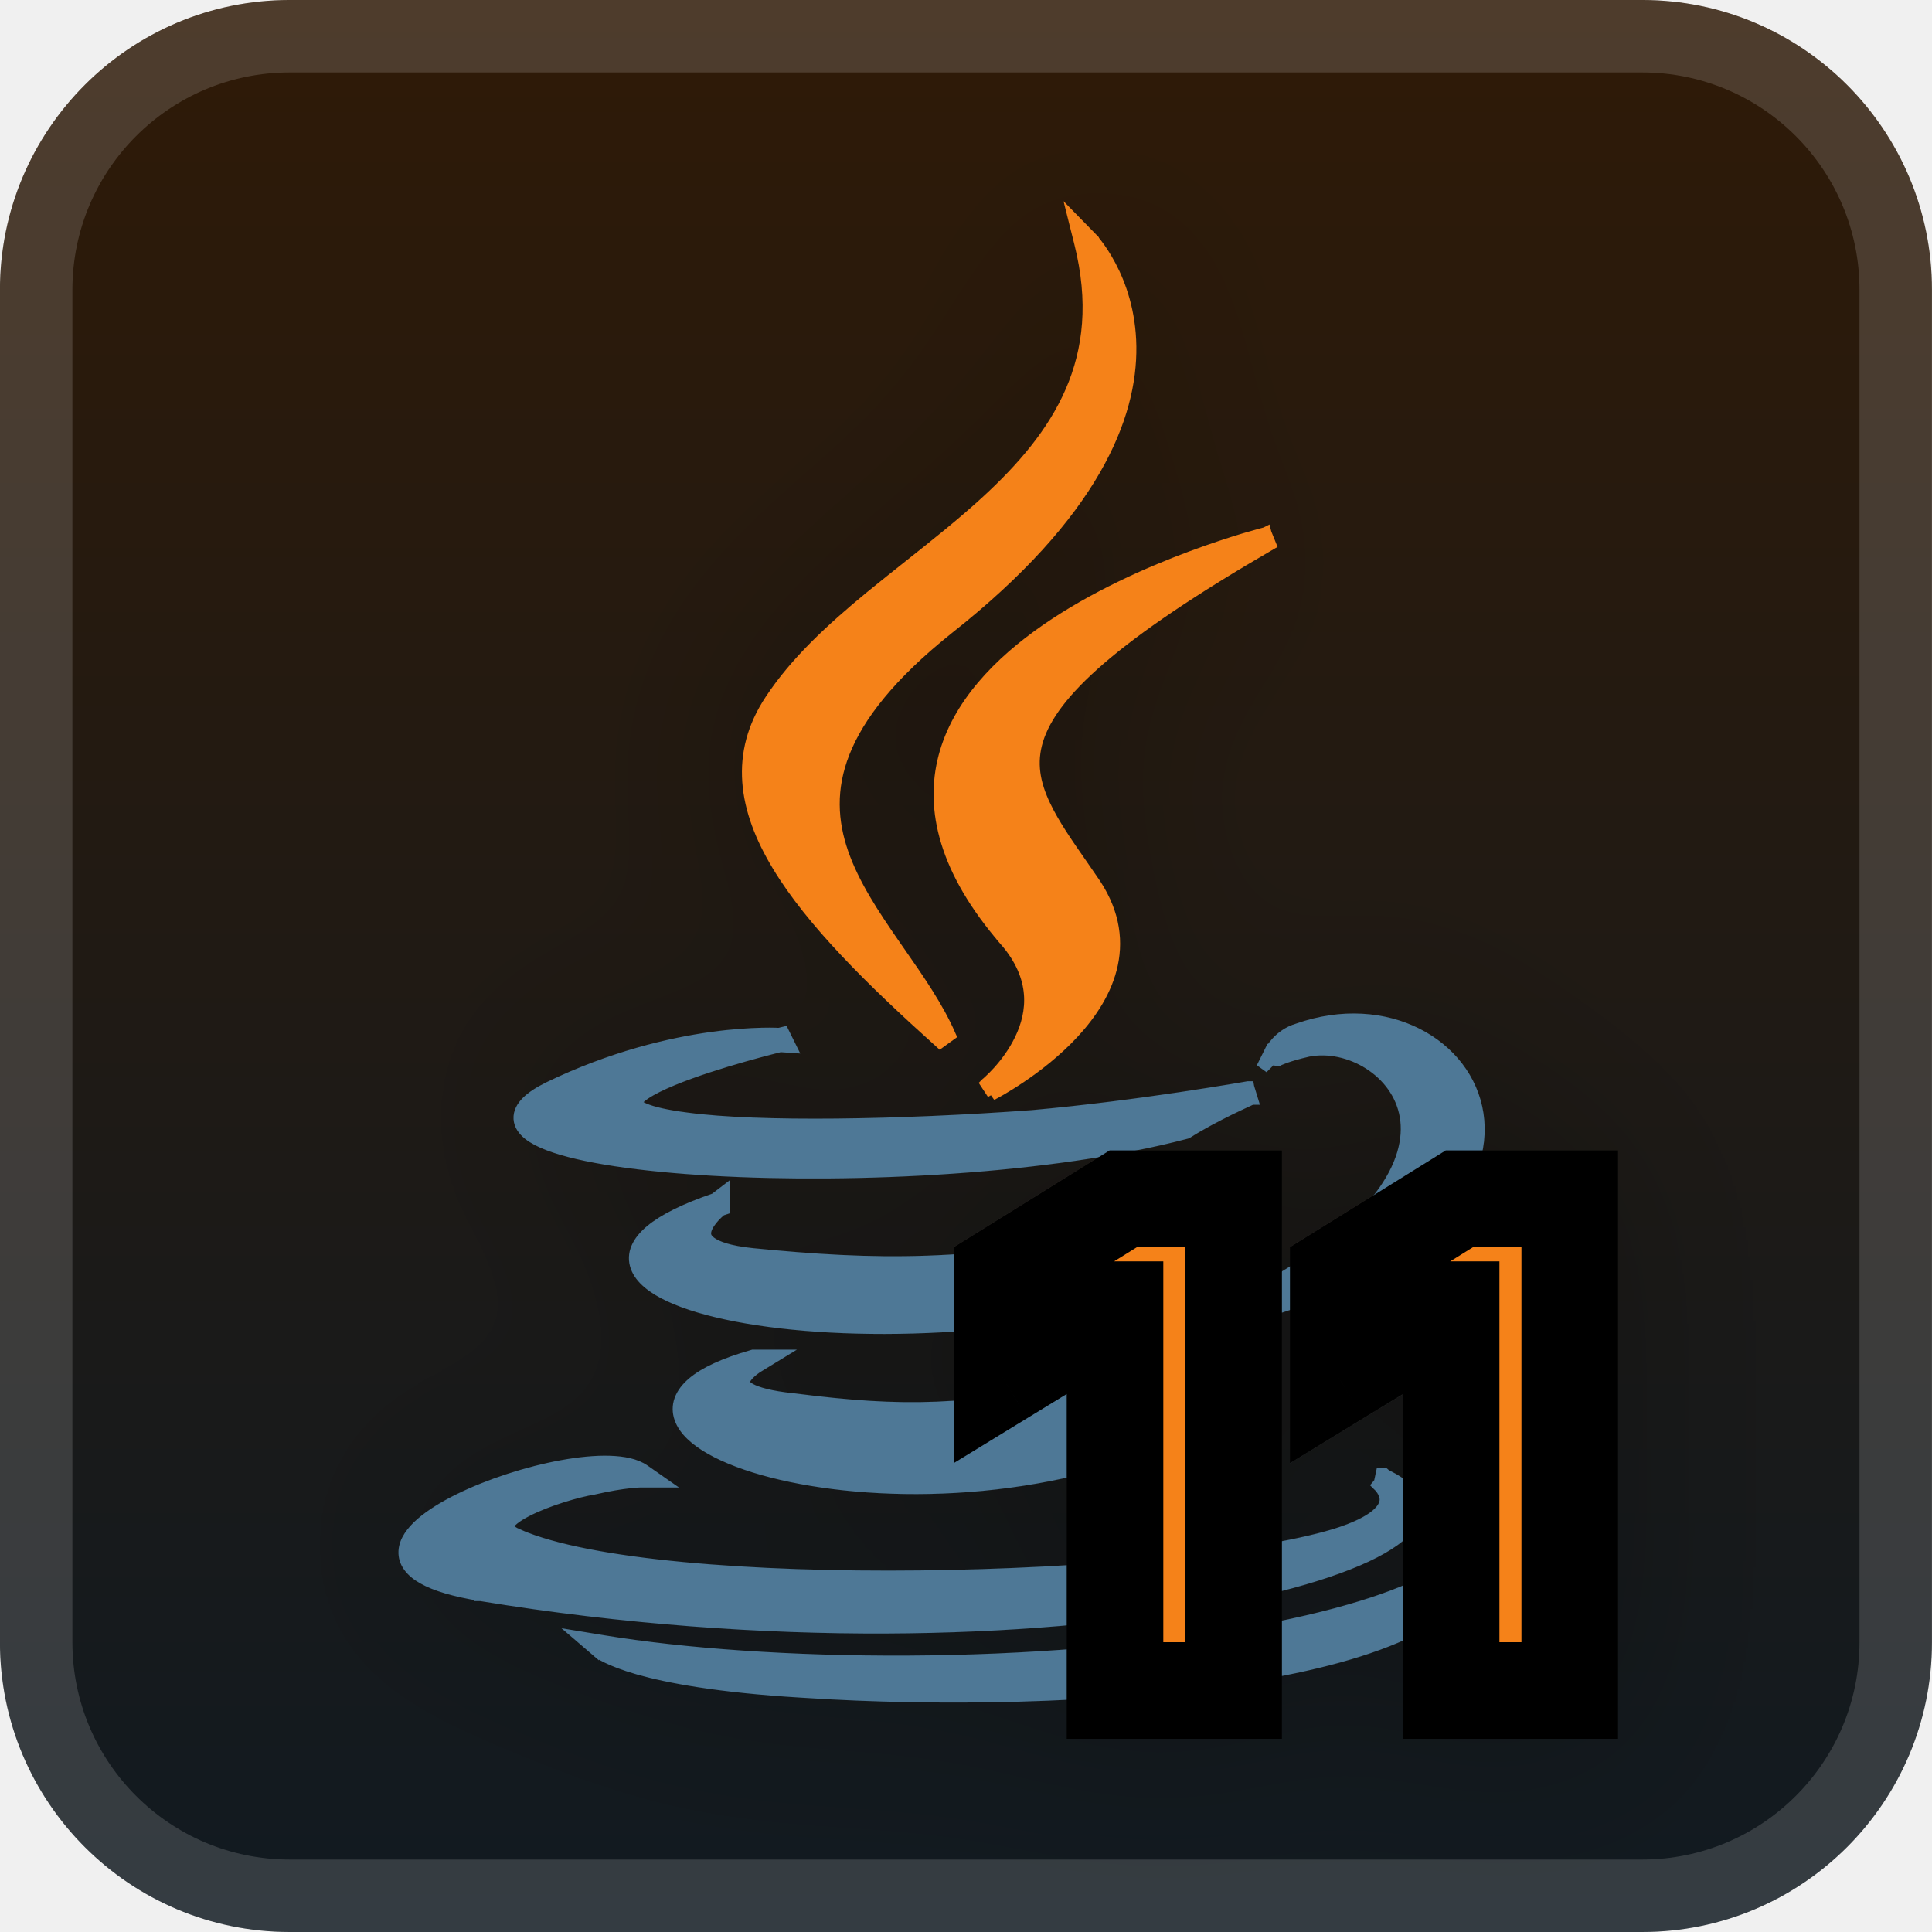
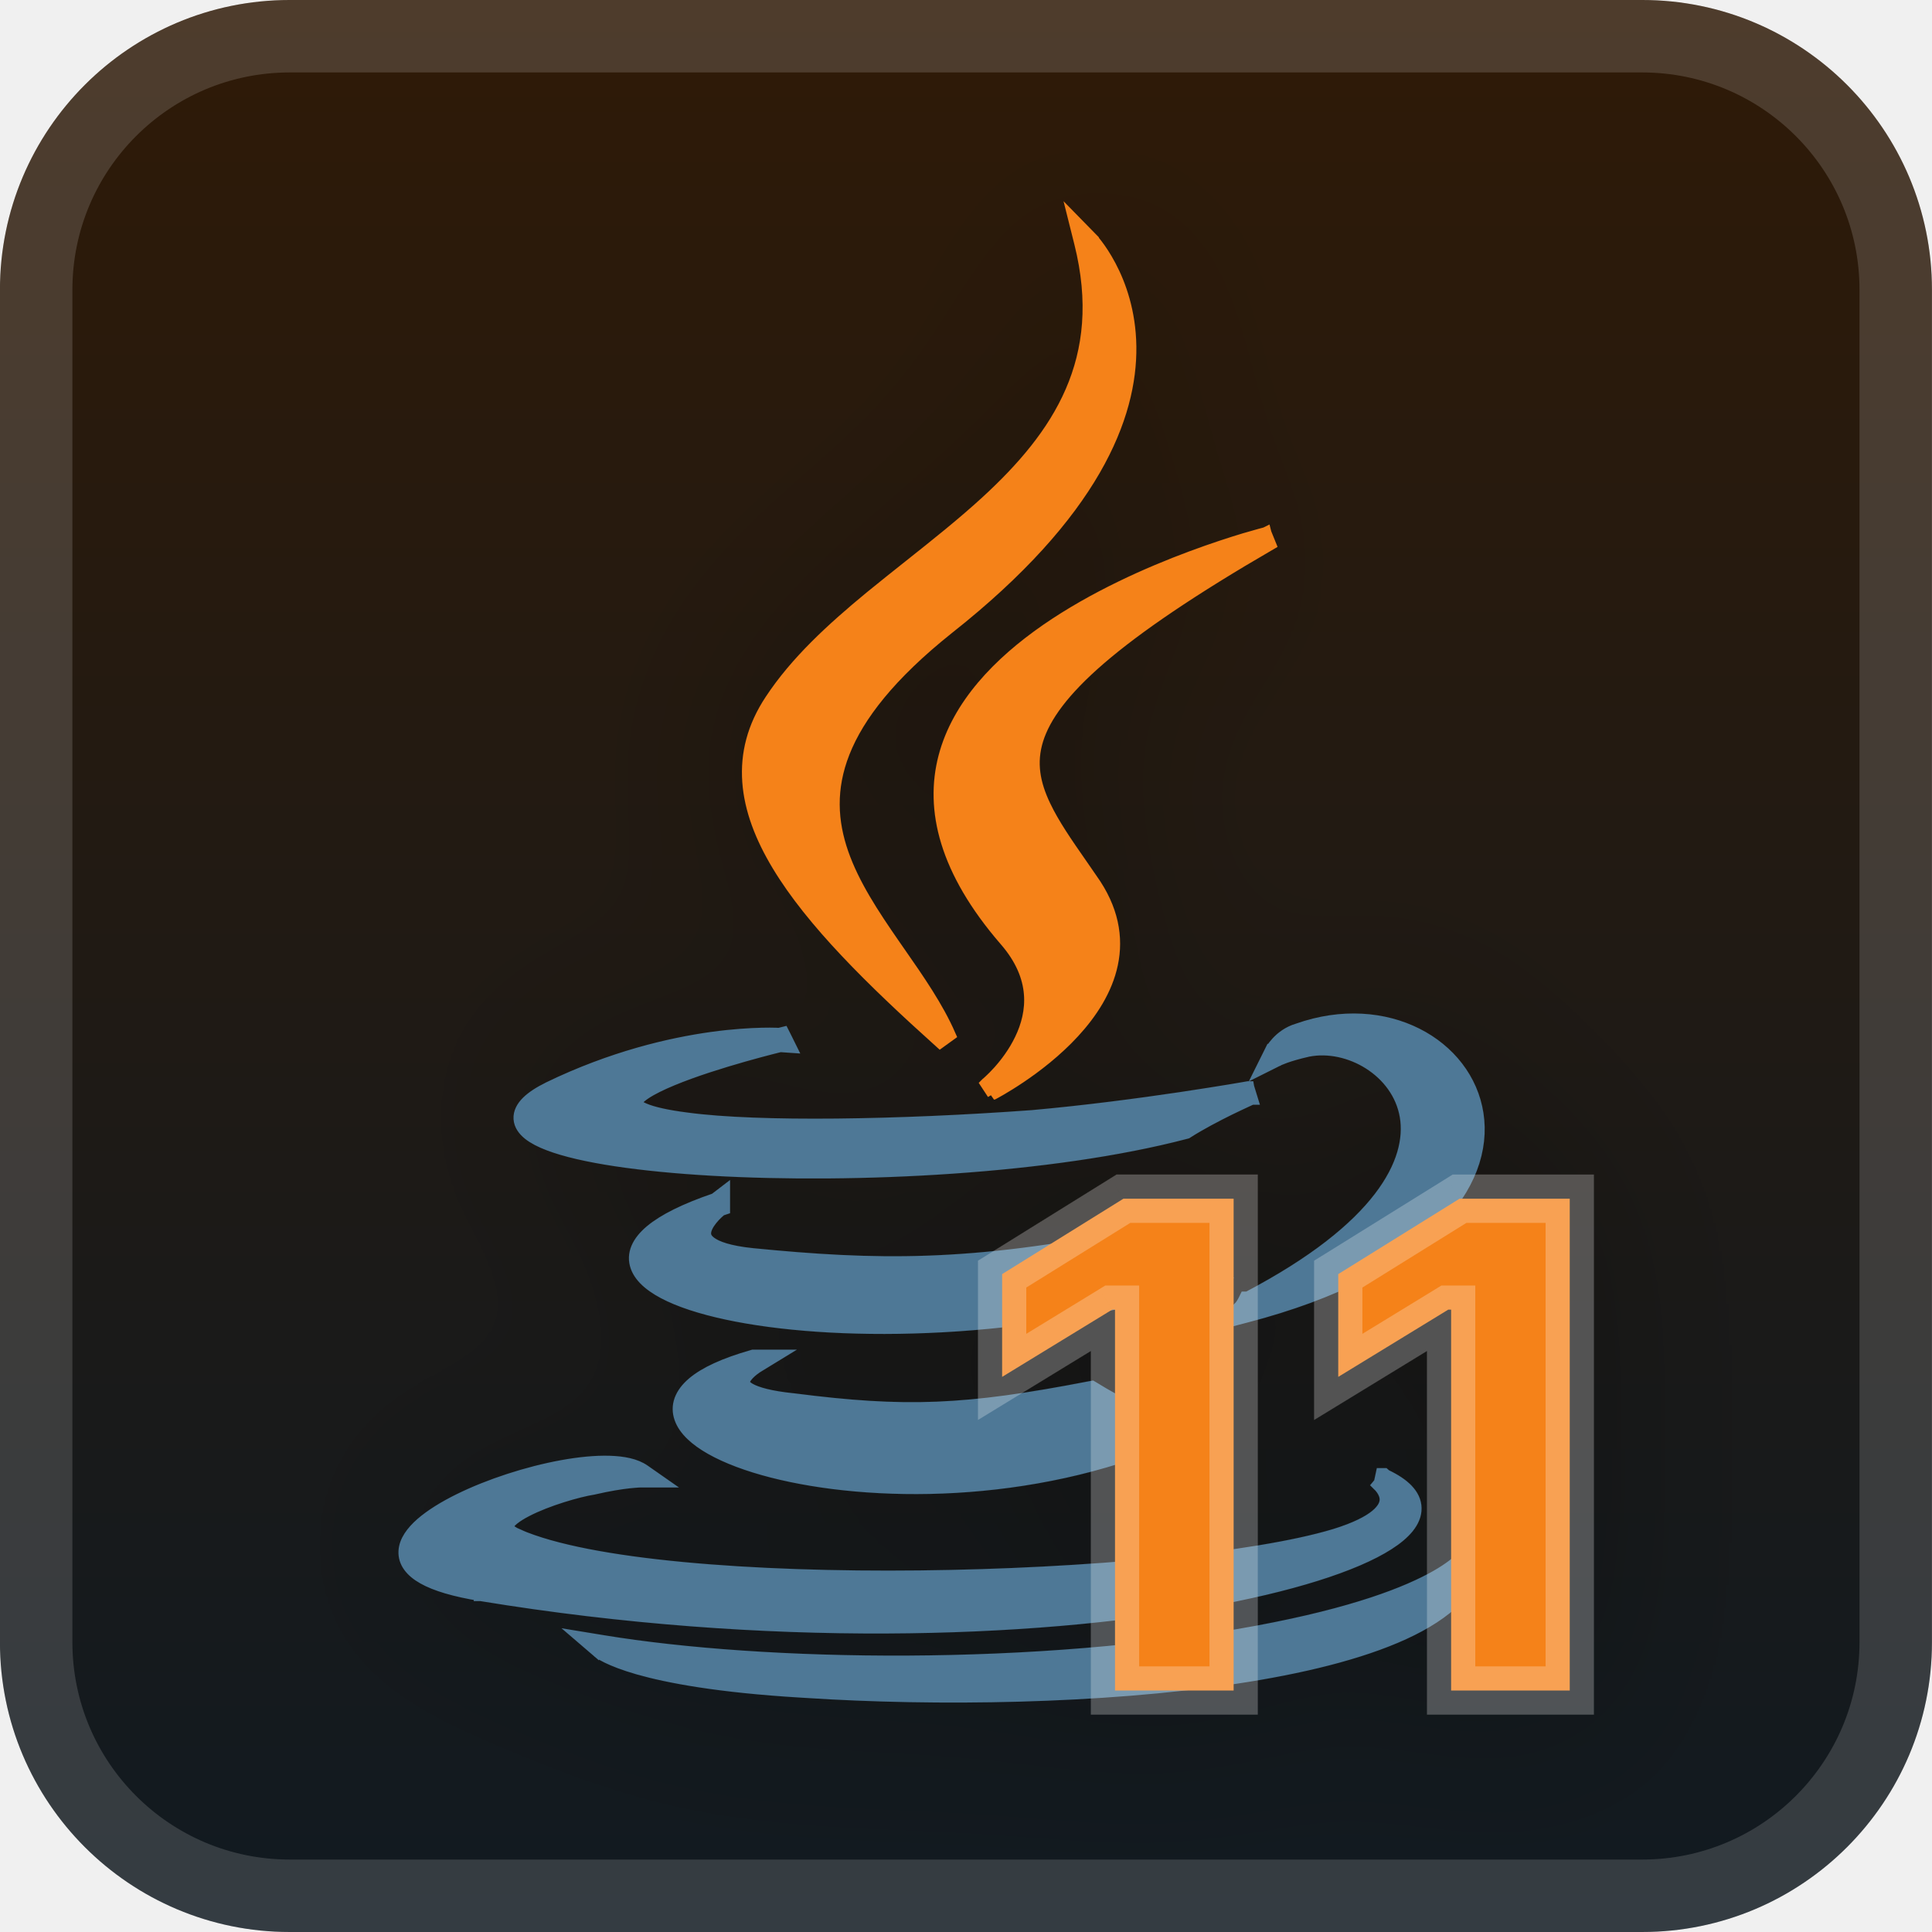
<svg xmlns="http://www.w3.org/2000/svg" width="40" height="40" viewBox="0 0 40 40" fill="none">
  <g clip-path="url(#clip0_40_468)">
    <rect x="-0.001" y="-6.10352e-05" width="40" height="40" rx="6" fill="url(#paint0_linear_40_468)" />
    <g filter="url(#filter0_d_40_468)">
-       <path d="M9.956 33.024C15.922 34.003 21.367 33.79 24.937 33.155C26.717 32.838 28.047 32.414 28.741 31.97C28.915 31.859 29.056 31.742 29.153 31.621C29.25 31.499 29.31 31.365 29.307 31.224C29.302 30.945 29.063 30.723 28.691 30.548L28.66 30.521H28.615H28.607L28.568 30.703C28.535 30.743 28.535 30.743 28.535 30.743L28.535 30.743L28.539 30.747C28.544 30.751 28.55 30.757 28.558 30.765C28.574 30.781 28.595 30.805 28.616 30.836C28.659 30.898 28.693 30.976 28.689 31.06C28.685 31.139 28.645 31.248 28.493 31.375C28.338 31.503 28.072 31.644 27.632 31.779C25.981 32.276 22.497 32.601 19.042 32.639C17.317 32.658 15.605 32.604 14.138 32.465C12.668 32.326 11.458 32.102 10.73 31.785L10.73 31.784C10.607 31.732 10.548 31.683 10.523 31.649C10.505 31.623 10.504 31.605 10.513 31.581C10.527 31.548 10.562 31.501 10.632 31.445C10.7 31.39 10.791 31.334 10.899 31.278C11.332 31.053 11.977 30.869 12.285 30.821L12.285 30.821L12.294 30.819C12.613 30.745 12.858 30.708 13.021 30.69C13.103 30.681 13.165 30.677 13.205 30.674C13.226 30.673 13.241 30.673 13.25 30.672L13.261 30.672L13.263 30.672L13.263 30.672H13.263H13.263H13.263H13.263H13.66L13.335 30.445C13.161 30.323 12.904 30.273 12.619 30.265C12.329 30.256 11.989 30.29 11.634 30.355C10.922 30.485 10.13 30.742 9.509 31.048C9.198 31.201 8.926 31.369 8.726 31.542C8.532 31.712 8.385 31.907 8.375 32.118C8.364 32.344 8.509 32.531 8.764 32.674C9.019 32.818 9.409 32.935 9.956 33.024ZM9.956 33.024C9.956 33.024 9.956 33.024 9.955 33.024L9.976 32.9L9.956 33.024C9.956 33.024 9.956 33.024 9.956 33.024ZM26.412 21.831L26.3 21.776L26.134 22.11L26.412 21.831ZM26.412 21.831C26.3 21.776 26.3 21.775 26.301 21.775L26.301 21.775L26.301 21.775L26.301 21.775L26.302 21.773L26.304 21.769L26.311 21.756C26.317 21.746 26.325 21.732 26.337 21.714C26.359 21.68 26.393 21.634 26.439 21.584C26.53 21.485 26.672 21.37 26.872 21.312C28.695 20.668 30.37 21.63 30.59 23.065C30.7 23.782 30.438 24.59 29.681 25.337C28.926 26.082 27.676 26.77 25.795 27.261L25.352 27.377L25.674 27.053C25.674 27.053 25.674 27.053 25.674 27.053L25.674 27.053L25.675 27.052L25.678 27.049C25.681 27.045 25.687 27.038 25.694 27.028C25.709 27.008 25.73 26.977 25.752 26.934L25.786 26.865H25.834C28.594 25.421 29.263 24.04 29.105 23.11C28.944 22.169 27.923 21.591 27.086 21.753C26.868 21.802 26.711 21.85 26.61 21.886C26.56 21.904 26.523 21.919 26.5 21.929C26.488 21.934 26.48 21.938 26.474 21.94L26.469 21.943L26.468 21.943L26.468 21.943L26.468 21.943L26.468 21.943L26.468 21.943L26.412 21.831ZM15.676 28.3L15.676 28.3L15.676 28.3L15.676 28.3L16.055 28.068H15.611H15.61H15.593L15.576 28.073C14.997 28.238 14.59 28.427 14.344 28.637C14.22 28.743 14.132 28.858 14.086 28.983C14.04 29.11 14.042 29.239 14.086 29.363C14.17 29.604 14.407 29.816 14.725 29.995C15.048 30.177 15.478 30.339 15.984 30.469C18.007 30.988 21.336 31.026 24.278 29.761L24.565 29.638L24.272 29.529C23.707 29.319 23.164 29.055 22.651 28.738L22.609 28.713L22.561 28.722C19.983 29.22 18.75 29.269 16.424 28.971L16.421 28.971C15.939 28.921 15.668 28.841 15.525 28.761C15.455 28.721 15.425 28.686 15.411 28.662C15.4 28.64 15.397 28.619 15.403 28.595C15.415 28.536 15.471 28.465 15.545 28.399C15.58 28.368 15.613 28.343 15.638 28.326C15.65 28.317 15.66 28.31 15.667 28.306L15.675 28.301L15.676 28.3L15.676 28.3ZM14.99 24.937V24.684L14.803 24.827C14.181 25.039 13.743 25.259 13.476 25.482C13.205 25.708 13.082 25.965 13.179 26.23C13.267 26.472 13.526 26.67 13.87 26.83C14.222 26.994 14.693 27.132 15.253 27.24C17.49 27.67 21.235 27.618 24.765 26.561L25.141 26.448L24.77 26.323C24.337 26.176 23.944 25.929 23.623 25.602L23.576 25.554L23.509 25.567C20.086 26.265 18.106 26.215 15.575 25.966C15.095 25.916 14.837 25.822 14.709 25.725C14.647 25.679 14.619 25.635 14.607 25.597C14.594 25.559 14.594 25.517 14.606 25.47C14.632 25.369 14.71 25.262 14.792 25.174C14.832 25.132 14.87 25.097 14.898 25.073C14.908 25.063 14.917 25.056 14.924 25.05L14.99 25.028V24.938V24.937ZM16.262 21.474L16.218 21.385L16.132 21.406L16.132 21.406C16.115 21.405 16.09 21.404 16.057 21.403C15.991 21.401 15.896 21.4 15.773 21.403C15.527 21.409 15.174 21.429 14.739 21.489C13.869 21.61 12.673 21.888 11.364 22.521L11.364 22.521L11.363 22.522C11.167 22.618 11.017 22.716 10.916 22.816C10.815 22.916 10.749 23.033 10.757 23.163C10.765 23.292 10.844 23.396 10.947 23.479C11.05 23.561 11.192 23.634 11.361 23.698C12.034 23.956 13.266 24.133 14.749 24.218C17.72 24.387 21.77 24.187 24.552 23.456L24.57 23.451L24.587 23.44C24.855 23.269 25.187 23.096 25.453 22.965C25.586 22.9 25.702 22.846 25.784 22.808C25.826 22.788 25.858 22.773 25.881 22.763L25.907 22.752L25.913 22.749L25.915 22.748L25.915 22.748L25.916 22.748L25.916 22.748L25.916 22.748L25.843 22.511L25.865 22.634L25.843 22.511L25.843 22.511L25.843 22.511L25.842 22.511L25.837 22.512L25.818 22.515L25.743 22.528C25.678 22.539 25.582 22.556 25.459 22.576C25.214 22.616 24.865 22.672 24.445 22.735C23.605 22.86 22.487 23.009 21.37 23.109C18.631 23.309 15.704 23.358 14.223 23.159L14.223 23.159C13.79 23.104 13.507 23.036 13.338 22.964C13.253 22.928 13.206 22.895 13.183 22.869C13.162 22.847 13.163 22.836 13.164 22.832L13.164 22.832C13.165 22.822 13.172 22.798 13.206 22.76C13.239 22.723 13.289 22.681 13.358 22.635C13.496 22.543 13.691 22.448 13.918 22.354C14.373 22.165 14.937 21.99 15.39 21.861C15.616 21.797 15.814 21.744 15.954 21.708C16.025 21.69 16.081 21.676 16.12 21.666L16.155 21.658L16.36 21.672L16.263 21.476L16.262 21.474ZM13.222 34.548C13.836 34.722 14.871 34.919 16.575 35.022V35.022L16.692 35.029C19.388 35.205 22.797 35.155 25.561 34.74C26.942 34.533 28.169 34.233 29.068 33.82C29.958 33.411 30.568 32.87 30.624 32.158L30.384 32.103C30.383 32.102 30.383 32.102 30.383 32.102L30.383 32.102L30.383 32.101L30.384 32.1C30.384 32.1 30.384 32.099 30.384 32.099L30.383 32.102C30.381 32.106 30.376 32.114 30.369 32.125C30.355 32.147 30.328 32.183 30.283 32.231C30.193 32.326 30.027 32.468 29.734 32.635C29.146 32.97 28.053 33.405 26.043 33.779C21.474 34.627 15.81 34.526 12.485 33.979L12.046 33.907L12.384 34.197L12.465 34.102C12.384 34.197 12.384 34.197 12.384 34.197L12.384 34.197L12.385 34.198L12.386 34.199L12.389 34.202L12.399 34.209C12.407 34.215 12.419 34.224 12.434 34.233C12.464 34.253 12.51 34.28 12.574 34.311C12.703 34.374 12.908 34.458 13.222 34.548Z" fill="#4E7896" stroke="#4E7896" stroke-width="0.25" />
-       <path d="M22.486 5L22.576 4.913L22.253 4.583L22.365 5.03C22.67 6.247 22.553 7.244 22.18 8.104C21.806 8.968 21.169 9.704 20.422 10.39C19.922 10.848 19.379 11.279 18.835 11.711C18.563 11.927 18.29 12.144 18.021 12.364C17.224 13.021 16.477 13.706 15.956 14.499C15.593 15.047 15.451 15.61 15.493 16.185C15.534 16.758 15.757 17.336 16.109 17.919C16.811 19.083 18.045 20.297 19.464 21.573L19.662 21.43C19.408 20.85 19.017 20.287 18.629 19.73C18.588 19.672 18.548 19.614 18.508 19.556C18.079 18.936 17.67 18.318 17.442 17.663C17.217 17.014 17.172 16.33 17.471 15.574C17.772 14.813 18.426 13.969 19.625 13.012C22.657 10.619 23.422 8.607 23.402 7.171C23.392 6.456 23.188 5.893 22.985 5.509C22.884 5.317 22.783 5.169 22.707 5.069C22.669 5.019 22.637 4.981 22.614 4.954C22.602 4.941 22.593 4.931 22.587 4.924L22.579 4.916L22.577 4.914L22.576 4.913L22.576 4.913C22.576 4.913 22.576 4.913 22.486 5ZM20.56 22.643L20.503 22.532C20.56 22.643 20.56 22.643 20.561 22.643L20.561 22.643L20.561 22.643L20.564 22.642L20.572 22.637L20.604 22.62C20.631 22.605 20.671 22.583 20.721 22.554C20.82 22.496 20.96 22.411 21.122 22.302C21.446 22.084 21.863 21.766 22.227 21.371C22.59 20.977 22.907 20.499 23.021 19.959C23.136 19.413 23.04 18.818 22.598 18.202C22.527 18.099 22.457 17.998 22.389 17.899C22.082 17.458 21.812 17.069 21.63 16.686C21.41 16.226 21.328 15.793 21.475 15.318C21.624 14.838 22.012 14.296 22.78 13.635C23.546 12.976 24.678 12.207 26.294 11.269L26.201 11.04L26.232 11.161C26.201 11.04 26.201 11.04 26.201 11.04L26.201 11.04L26.199 11.041L26.193 11.042L26.171 11.048C26.151 11.053 26.122 11.061 26.085 11.071C26.011 11.091 25.902 11.122 25.766 11.162C25.494 11.244 25.112 11.367 24.669 11.532C23.783 11.861 22.648 12.362 21.664 13.043C20.683 13.723 19.836 14.595 19.553 15.673C19.269 16.761 19.568 18.023 20.806 19.458L20.901 19.377L20.807 19.459C21.153 19.854 21.296 20.233 21.324 20.577C21.352 20.923 21.265 21.243 21.131 21.52C20.998 21.797 20.821 22.027 20.676 22.188C20.603 22.268 20.54 22.331 20.494 22.373C20.472 22.394 20.454 22.41 20.442 22.421L20.428 22.432L20.425 22.435L20.424 22.436L20.424 22.436L20.424 22.436L20.424 22.436L20.56 22.643Z" fill="#F58219" stroke="#F58219" stroke-width="0.25" />
+       <path d="M9.956 33.024C15.922 34.003 21.367 33.79 24.937 33.155C26.717 32.838 28.047 32.414 28.741 31.97C28.915 31.859 29.056 31.742 29.153 31.621C29.25 31.499 29.31 31.365 29.307 31.224C29.302 30.945 29.063 30.723 28.691 30.548L28.66 30.521H28.615H28.607L28.568 30.703C28.535 30.743 28.535 30.743 28.535 30.743L28.535 30.743L28.539 30.747C28.544 30.751 28.55 30.757 28.558 30.765C28.574 30.781 28.595 30.805 28.616 30.836C28.659 30.898 28.693 30.976 28.689 31.06C28.685 31.139 28.645 31.248 28.493 31.375C28.338 31.503 28.072 31.644 27.632 31.779C25.981 32.276 22.497 32.601 19.042 32.639C17.317 32.658 15.605 32.604 14.138 32.465C12.668 32.326 11.458 32.102 10.73 31.785L10.73 31.784C10.607 31.732 10.548 31.683 10.523 31.649C10.505 31.623 10.504 31.605 10.513 31.581C10.527 31.548 10.562 31.501 10.632 31.445C10.7 31.39 10.791 31.334 10.899 31.278C11.332 31.053 11.977 30.869 12.285 30.821L12.285 30.821L12.294 30.819C12.613 30.745 12.858 30.708 13.021 30.69C13.103 30.681 13.165 30.677 13.205 30.674C13.226 30.673 13.241 30.673 13.25 30.672L13.261 30.672L13.263 30.672L13.263 30.672H13.263H13.263H13.263H13.263H13.66L13.335 30.445C13.161 30.323 12.904 30.273 12.619 30.265C12.329 30.256 11.989 30.29 11.634 30.355C10.922 30.485 10.13 30.742 9.509 31.048C9.198 31.201 8.926 31.369 8.726 31.542C8.532 31.712 8.385 31.907 8.375 32.118C8.364 32.344 8.509 32.531 8.764 32.674C9.019 32.818 9.409 32.935 9.956 33.024ZM9.956 33.024C9.956 33.024 9.956 33.024 9.955 33.024L9.976 32.9L9.956 33.024C9.956 33.024 9.956 33.024 9.956 33.024ZM15.676 28.3L15.676 28.3L15.676 28.3L15.676 28.3L16.055 28.068H15.611H15.61H15.593L15.576 28.073C14.997 28.238 14.59 28.427 14.344 28.637C14.22 28.743 14.132 28.858 14.086 28.983C14.04 29.11 14.042 29.239 14.086 29.363C14.17 29.604 14.407 29.816 14.725 29.995C15.048 30.177 15.478 30.339 15.984 30.469C18.007 30.988 21.336 31.026 24.278 29.761L24.565 29.638L24.272 29.529C23.707 29.319 23.164 29.055 22.651 28.738L22.609 28.713L22.561 28.722C19.983 29.22 18.75 29.269 16.424 28.971L16.421 28.971C15.939 28.921 15.668 28.841 15.525 28.761C15.455 28.721 15.425 28.686 15.411 28.662C15.4 28.64 15.397 28.619 15.403 28.595C15.415 28.536 15.471 28.465 15.545 28.399C15.58 28.368 15.613 28.343 15.638 28.326C15.65 28.317 15.66 28.31 15.667 28.306L15.675 28.301L15.676 28.3L15.676 28.3ZM14.99 24.937V24.684L14.803 24.827C14.181 25.039 13.743 25.259 13.476 25.482C13.205 25.708 13.082 25.965 13.179 26.23C13.267 26.472 13.526 26.67 13.87 26.83C14.222 26.994 14.693 27.132 15.253 27.24C17.49 27.67 21.235 27.618 24.765 26.561L25.141 26.448L24.77 26.323C24.337 26.176 23.944 25.929 23.623 25.602L23.576 25.554L23.509 25.567C20.086 26.265 18.106 26.215 15.575 25.966C15.095 25.916 14.837 25.822 14.709 25.725C14.647 25.679 14.619 25.635 14.607 25.597C14.594 25.559 14.594 25.517 14.606 25.47C14.632 25.369 14.71 25.262 14.792 25.174C14.832 25.132 14.87 25.097 14.898 25.073C14.908 25.063 14.917 25.056 14.924 25.05L14.99 25.028V24.938V24.937ZM16.262 21.474L16.217 21.385L16.132 21.406L16.132 21.406C16.115 21.405 16.09 21.404 16.057 21.403C15.991 21.401 15.896 21.4 15.773 21.403C15.527 21.409 15.174 21.429 14.739 21.489C13.869 21.61 12.673 21.888 11.364 22.521L11.364 22.521L11.363 22.522C11.167 22.618 11.017 22.716 10.916 22.816C10.815 22.916 10.749 23.033 10.757 23.163C10.765 23.292 10.844 23.396 10.947 23.479C11.05 23.561 11.192 23.634 11.361 23.698C12.034 23.956 13.266 24.133 14.749 24.218C17.72 24.387 21.77 24.187 24.552 23.456L24.57 23.451L24.587 23.44C24.855 23.269 25.187 23.096 25.453 22.965C25.586 22.9 25.702 22.846 25.784 22.808C25.826 22.788 25.858 22.773 25.881 22.763L25.907 22.752L25.913 22.749L25.915 22.748L25.915 22.748L25.916 22.748L25.916 22.748L25.916 22.748L25.843 22.511L25.865 22.634L25.843 22.511L25.843 22.511L25.843 22.511L25.842 22.511L25.837 22.512L25.818 22.515L25.743 22.528C25.678 22.539 25.582 22.556 25.459 22.576C25.214 22.616 24.865 22.672 24.445 22.735C23.605 22.86 22.487 23.009 21.37 23.109C18.631 23.309 15.704 23.358 14.223 23.159L14.223 23.159C13.79 23.104 13.507 23.036 13.338 22.964C13.253 22.928 13.206 22.895 13.183 22.869C13.162 22.847 13.163 22.836 13.164 22.832L13.164 22.832C13.165 22.822 13.172 22.798 13.206 22.76C13.239 22.723 13.289 22.681 13.358 22.635C13.496 22.543 13.691 22.448 13.918 22.354C14.373 22.165 14.937 21.99 15.39 21.861C15.616 21.797 15.814 21.744 15.954 21.708C16.025 21.69 16.081 21.676 16.12 21.666L16.155 21.658L16.36 21.672L16.263 21.476L16.262 21.474ZM26.301 21.775C26.3 21.775 26.3 21.776 26.412 21.831L26.3 21.776L26.134 22.11L26.468 21.943L26.468 21.943L26.468 21.943L26.468 21.943L26.468 21.943L26.469 21.943L26.474 21.94C26.48 21.938 26.488 21.934 26.5 21.929C26.523 21.919 26.56 21.904 26.61 21.886C26.711 21.85 26.868 21.802 27.086 21.753C27.923 21.591 28.944 22.169 29.105 23.11C29.263 24.04 28.594 25.421 25.834 26.865H25.786L25.752 26.934C25.73 26.977 25.709 27.008 25.694 27.028C25.687 27.038 25.681 27.045 25.678 27.049L25.675 27.052L25.674 27.053L25.674 27.053C25.674 27.053 25.674 27.053 25.674 27.053L25.352 27.377L25.795 27.261C27.676 26.77 28.926 26.082 29.681 25.337C30.438 24.59 30.7 23.782 30.59 23.065C30.37 21.63 28.695 20.668 26.872 21.312C26.672 21.37 26.53 21.485 26.439 21.584C26.393 21.634 26.359 21.68 26.337 21.714C26.325 21.732 26.317 21.746 26.311 21.756L26.304 21.769L26.302 21.773L26.301 21.775L26.301 21.775L26.301 21.775L26.301 21.775ZM13.222 34.548C13.836 34.722 14.871 34.919 16.575 35.022V35.022L16.692 35.029C19.388 35.205 22.797 35.155 25.561 34.74C26.942 34.533 28.169 34.233 29.068 33.82C29.958 33.411 30.568 32.87 30.624 32.158L30.384 32.103C30.383 32.102 30.383 32.102 30.383 32.102L30.383 32.102L30.383 32.101L30.384 32.1C30.384 32.1 30.384 32.1 30.384 32.099L30.383 32.102C30.381 32.106 30.376 32.114 30.369 32.125C30.355 32.147 30.328 32.183 30.283 32.231C30.193 32.326 30.027 32.468 29.734 32.635C29.146 32.97 28.053 33.405 26.043 33.779C21.474 34.627 15.81 34.526 12.485 33.979L12.046 33.907L12.384 34.197L12.465 34.102C12.384 34.197 12.384 34.197 12.384 34.197L12.384 34.197L12.385 34.198L12.386 34.199L12.389 34.202L12.399 34.209C12.407 34.215 12.419 34.224 12.434 34.233C12.464 34.253 12.51 34.28 12.574 34.311C12.703 34.374 12.908 34.458 13.222 34.548Z" fill="#4E7896" stroke="#4E7896" stroke-width="0.25" />
+       <path d="M22.486 5L22.576 4.913L22.253 4.583L22.365 5.03C22.67 6.247 22.553 7.244 22.18 8.104C21.806 8.968 21.169 9.704 20.422 10.39C19.922 10.848 19.379 11.279 18.835 11.711C18.563 11.927 18.29 12.144 18.021 12.364C17.224 13.021 16.477 13.706 15.956 14.499C15.593 15.047 15.451 15.61 15.493 16.185C15.534 16.758 15.757 17.336 16.109 17.919C16.811 19.083 18.045 20.297 19.464 21.573L19.662 21.43C19.408 20.85 19.017 20.287 18.629 19.73C18.588 19.672 18.548 19.614 18.508 19.556C18.079 18.936 17.67 18.318 17.442 17.663C17.217 17.014 17.172 16.33 17.471 15.574C17.772 14.813 18.426 13.969 19.625 13.012C22.657 10.619 23.422 8.607 23.402 7.171C23.392 6.456 23.188 5.893 22.985 5.509C22.884 5.317 22.783 5.169 22.707 5.069C22.669 5.019 22.637 4.981 22.614 4.954C22.602 4.941 22.593 4.931 22.587 4.924L22.579 4.916L22.577 4.914L22.576 4.913L22.576 4.913C22.576 4.913 22.576 4.913 22.486 5ZM20.806 19.458L20.807 19.459C21.153 19.854 21.296 20.233 21.324 20.577C21.352 20.923 21.265 21.243 21.131 21.52C20.998 21.797 20.821 22.027 20.676 22.188C20.603 22.268 20.54 22.331 20.494 22.373C20.472 22.394 20.454 22.41 20.442 22.421L20.428 22.432L20.425 22.435L20.424 22.436L20.424 22.436L20.424 22.436L20.424 22.436L20.56 22.643L20.503 22.532C20.56 22.643 20.56 22.643 20.561 22.643L20.561 22.643L20.561 22.643L20.564 22.642L20.572 22.637L20.604 22.62C20.631 22.605 20.671 22.583 20.721 22.554C20.82 22.496 20.96 22.411 21.122 22.302C21.446 22.084 21.863 21.766 22.227 21.371C22.59 20.977 22.907 20.499 23.021 19.959C23.136 19.413 23.04 18.818 22.598 18.202C22.527 18.099 22.457 17.998 22.389 17.899C22.082 17.458 21.812 17.069 21.63 16.686C21.41 16.226 21.328 15.793 21.475 15.318C21.624 14.838 22.012 14.296 22.78 13.635C23.546 12.976 24.678 12.207 26.294 11.269L26.201 11.04L26.232 11.161C26.201 11.04 26.201 11.04 26.201 11.04L26.201 11.04L26.199 11.041L26.193 11.042L26.171 11.048C26.151 11.053 26.122 11.061 26.085 11.071C26.011 11.091 25.902 11.122 25.766 11.162C25.494 11.244 25.112 11.367 24.669 11.532C23.783 11.861 22.648 12.362 21.664 13.043C20.683 13.723 19.836 14.595 19.553 15.673C19.269 16.761 19.568 18.023 20.806 19.458Z" fill="#F58219" stroke="#F58219" stroke-width="0.25" />
      <path d="M25.541 24.818V35H23.085V27.115H23.025L20.748 28.507V26.379L23.259 24.818H25.541ZM32.5 24.818V35H30.044V27.115H29.984L27.707 28.507V26.379L30.218 24.818H32.5Z" fill="#F58219" />
-       <path d="M25.541 24.818H26.541V23.818H25.541V24.818ZM25.541 35V36H26.541V35H25.541ZM23.085 35H22.085V36H23.085V35ZM23.085 27.115H24.085V26.115H23.085V27.115ZM23.025 27.115V26.115H22.744L22.504 26.262L23.025 27.115ZM20.748 28.507H19.748V30.291L21.27 29.36L20.748 28.507ZM20.748 26.379L20.22 25.53L19.748 25.823V26.379H20.748ZM23.259 24.818V23.818H22.973L22.731 23.969L23.259 24.818ZM24.541 24.818V35H26.541V24.818H24.541ZM25.541 34H23.085V36H25.541V34ZM24.085 35V27.115H22.085V35H24.085ZM23.085 26.115H23.025V28.115H23.085V26.115ZM22.504 26.262L20.227 27.654L21.27 29.36L23.547 27.968L22.504 26.262ZM21.748 28.507V26.379H19.748V28.507H21.748ZM21.276 27.229L23.787 25.667L22.731 23.969L20.22 25.53L21.276 27.229ZM23.259 25.818H25.541V23.818H23.259V25.818ZM32.5 24.818H33.5V23.818H32.5V24.818ZM32.5 35V36H33.5V35H32.5ZM30.044 35H29.044V36H30.044V35ZM30.044 27.115H31.044V26.115H30.044V27.115ZM29.984 27.115V26.115H29.703L29.463 26.262L29.984 27.115ZM27.707 28.507H26.707V30.291L28.229 29.36L27.707 28.507ZM27.707 26.379L27.179 25.53L26.707 25.823V26.379H27.707ZM30.218 24.818V23.818H29.932L29.69 23.969L30.218 24.818ZM31.5 24.818V35H33.5V24.818H31.5ZM32.5 34H30.044V36H32.5V34ZM31.044 35V27.115H29.044V35H31.044ZM30.044 26.115H29.984V28.115H30.044V26.115ZM29.463 26.262L27.186 27.654L28.229 29.36L30.506 27.968L29.463 26.262ZM28.707 28.507V26.379H26.707V28.507H28.707ZM28.235 27.229L30.746 25.667L29.69 23.969L27.179 25.53L28.235 27.229ZM30.218 25.818H32.5V23.818H30.218V25.818Z" fill="black" />
+       <path d="M25.541 24.818H26.041V24.318H25.541V24.818ZM25.541 35V35.5H26.041V35H25.541ZM23.085 35H22.585V35.5H23.085V35ZM23.085 27.115H23.585V26.615H23.085V27.115ZM23.025 27.115V26.615H22.884L22.764 26.689L23.025 27.115ZM20.748 28.507H20.248V29.399L21.009 28.934L20.748 28.507ZM20.748 26.379L20.484 25.955L20.248 26.101V26.379H20.748ZM23.259 24.818V24.318H23.116L22.995 24.394L23.259 24.818ZM25.041 24.818V35H26.041V24.818H25.041ZM25.541 34.5H23.085V35.5H25.541V34.5ZM23.585 35V27.115H22.585V35H23.585ZM23.085 26.615H23.025V27.615H23.085V26.615ZM22.764 26.689L20.487 28.081L21.009 28.934L23.286 27.542L22.764 26.689ZM21.248 28.507V26.379H20.248V28.507H21.248ZM21.012 26.804L23.523 25.243L22.995 24.394L20.484 25.955L21.012 26.804ZM23.259 25.318H25.541V24.318H23.259V25.318ZM32.5 24.818H33V24.318H32.5V24.818ZM32.5 35V35.5H33V35H32.5ZM30.044 35H29.544V35.5H30.044V35ZM30.044 27.115H30.544V26.615H30.044V27.115ZM29.984 27.115V26.615H29.843L29.723 26.689L29.984 27.115ZM27.707 28.507H27.207V29.399L27.968 28.934L27.707 28.507ZM27.707 26.379L27.443 25.955L27.207 26.101V26.379H27.707ZM30.218 24.818V24.318H30.075L29.954 24.394L30.218 24.818ZM32 24.818V35H33V24.818H32ZM32.5 34.5H30.044V35.5H32.5V34.5ZM30.544 35V27.115H29.544V35H30.544ZM30.044 26.615H29.984V27.615H30.044V26.615ZM29.723 26.689L27.446 28.081L27.968 28.934L30.245 27.542L29.723 26.689ZM28.207 28.507V26.379H27.207V28.507H28.207ZM27.971 26.804L30.482 25.243L29.954 24.394L27.443 25.955L27.971 26.804ZM30.218 25.318H32.5V24.318H30.218V25.318Z" fill="white" fill-opacity="0.25" />
    </g>
  </g>
  <rect x="0.749" y="0.75" width="38.5" height="38.5" rx="5.25" stroke="white" stroke-opacity="0.15" stroke-width="1.5" />
  <defs>
    <filter id="filter0_d_40_468" x="1.999" y="0.166" width="36" height="39.084" filterUnits="userSpaceOnUse" color-interpolation-filters="sRGB">
      <feFlood flood-opacity="0" result="BackgroundImageFix" />
      <feColorMatrix in="SourceAlpha" type="matrix" values="0 0 0 0 0 0 0 0 0 0 0 0 0 0 0 0 0 0 127 0" result="hardAlpha" />
      <feOffset />
      <feGaussianBlur stdDeviation="2" />
      <feComposite in2="hardAlpha" operator="out" />
      <feColorMatrix type="matrix" values="0 0 0 0 0 0 0 0 0 0 0 0 0 0 0 0 0 0 0.25 0" />
      <feBlend mode="normal" in2="BackgroundImageFix" result="effect1_dropShadow_40_468" />
      <feBlend mode="normal" in="SourceGraphic" in2="effect1_dropShadow_40_468" result="shape" />
    </filter>
    <linearGradient id="paint0_linear_40_468" x1="19.999" y1="-6.10351e-05" x2="19.999" y2="40" gradientUnits="userSpaceOnUse">
      <stop stop-color="#2F1A07" />
      <stop offset="1" stop-color="#111A21" />
    </linearGradient>
    <clipPath id="clip0_40_468">
      <rect x="-0.001" y="-6.10352e-05" width="40" height="40" rx="6" fill="white" />
    </clipPath>
  </defs>
</svg>
